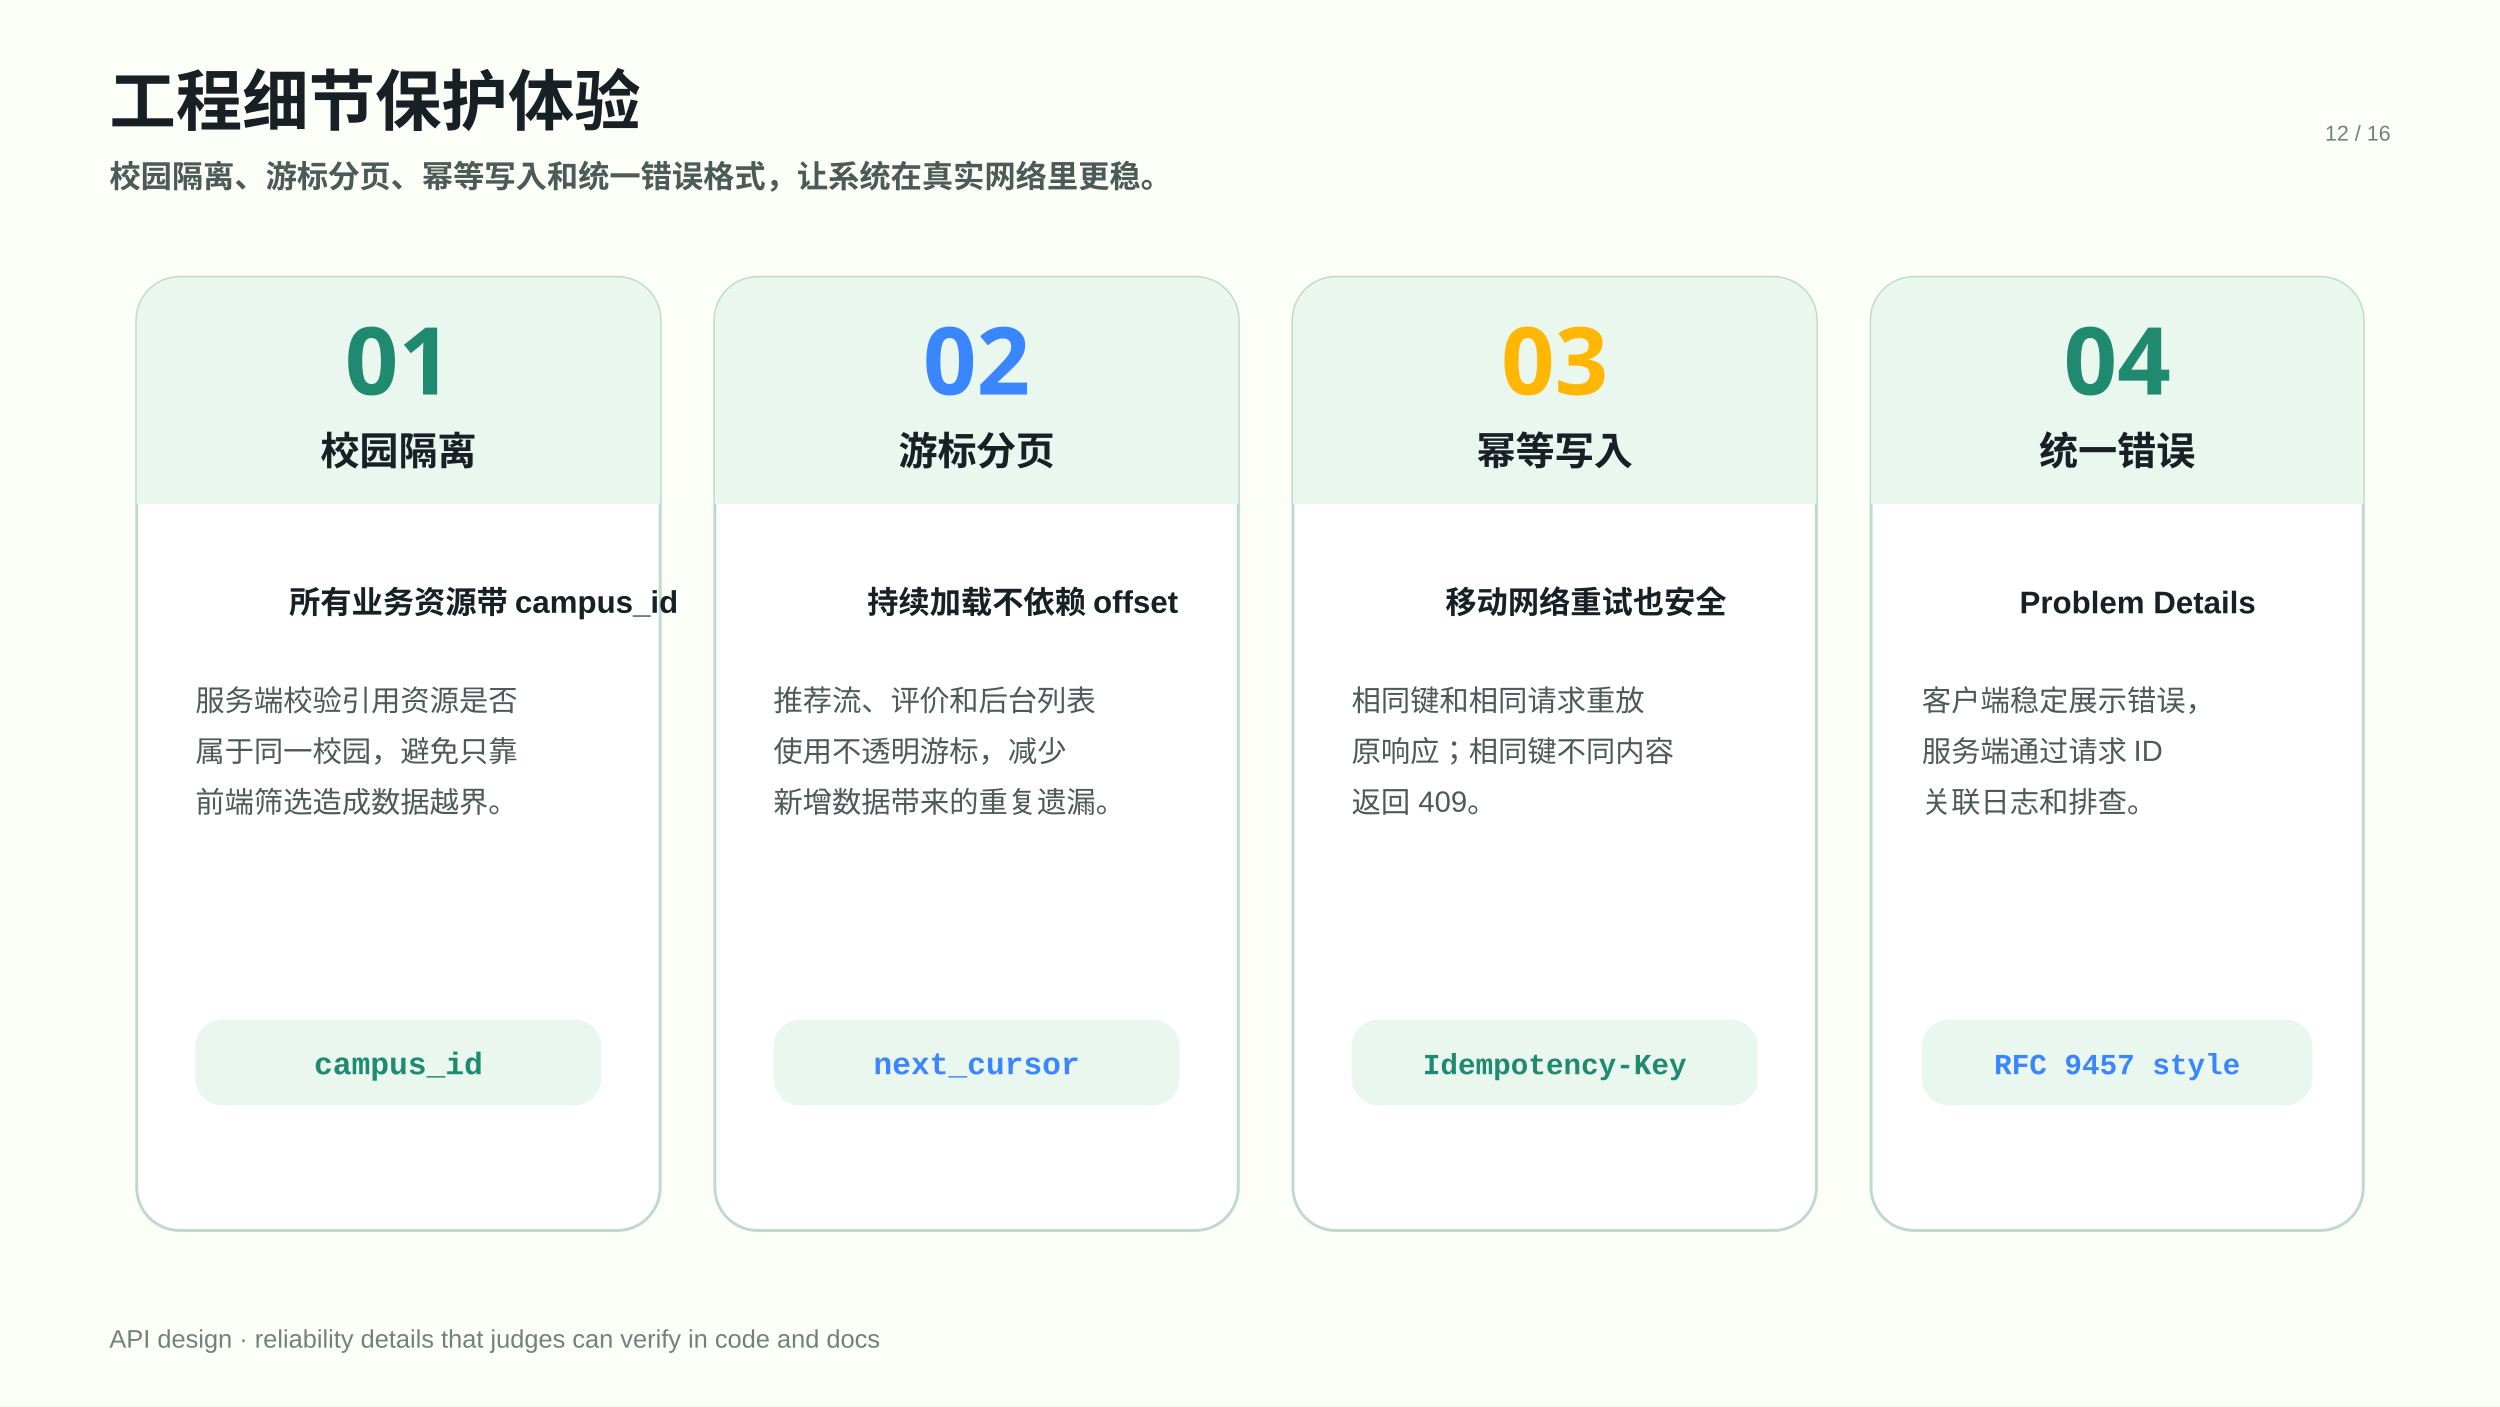
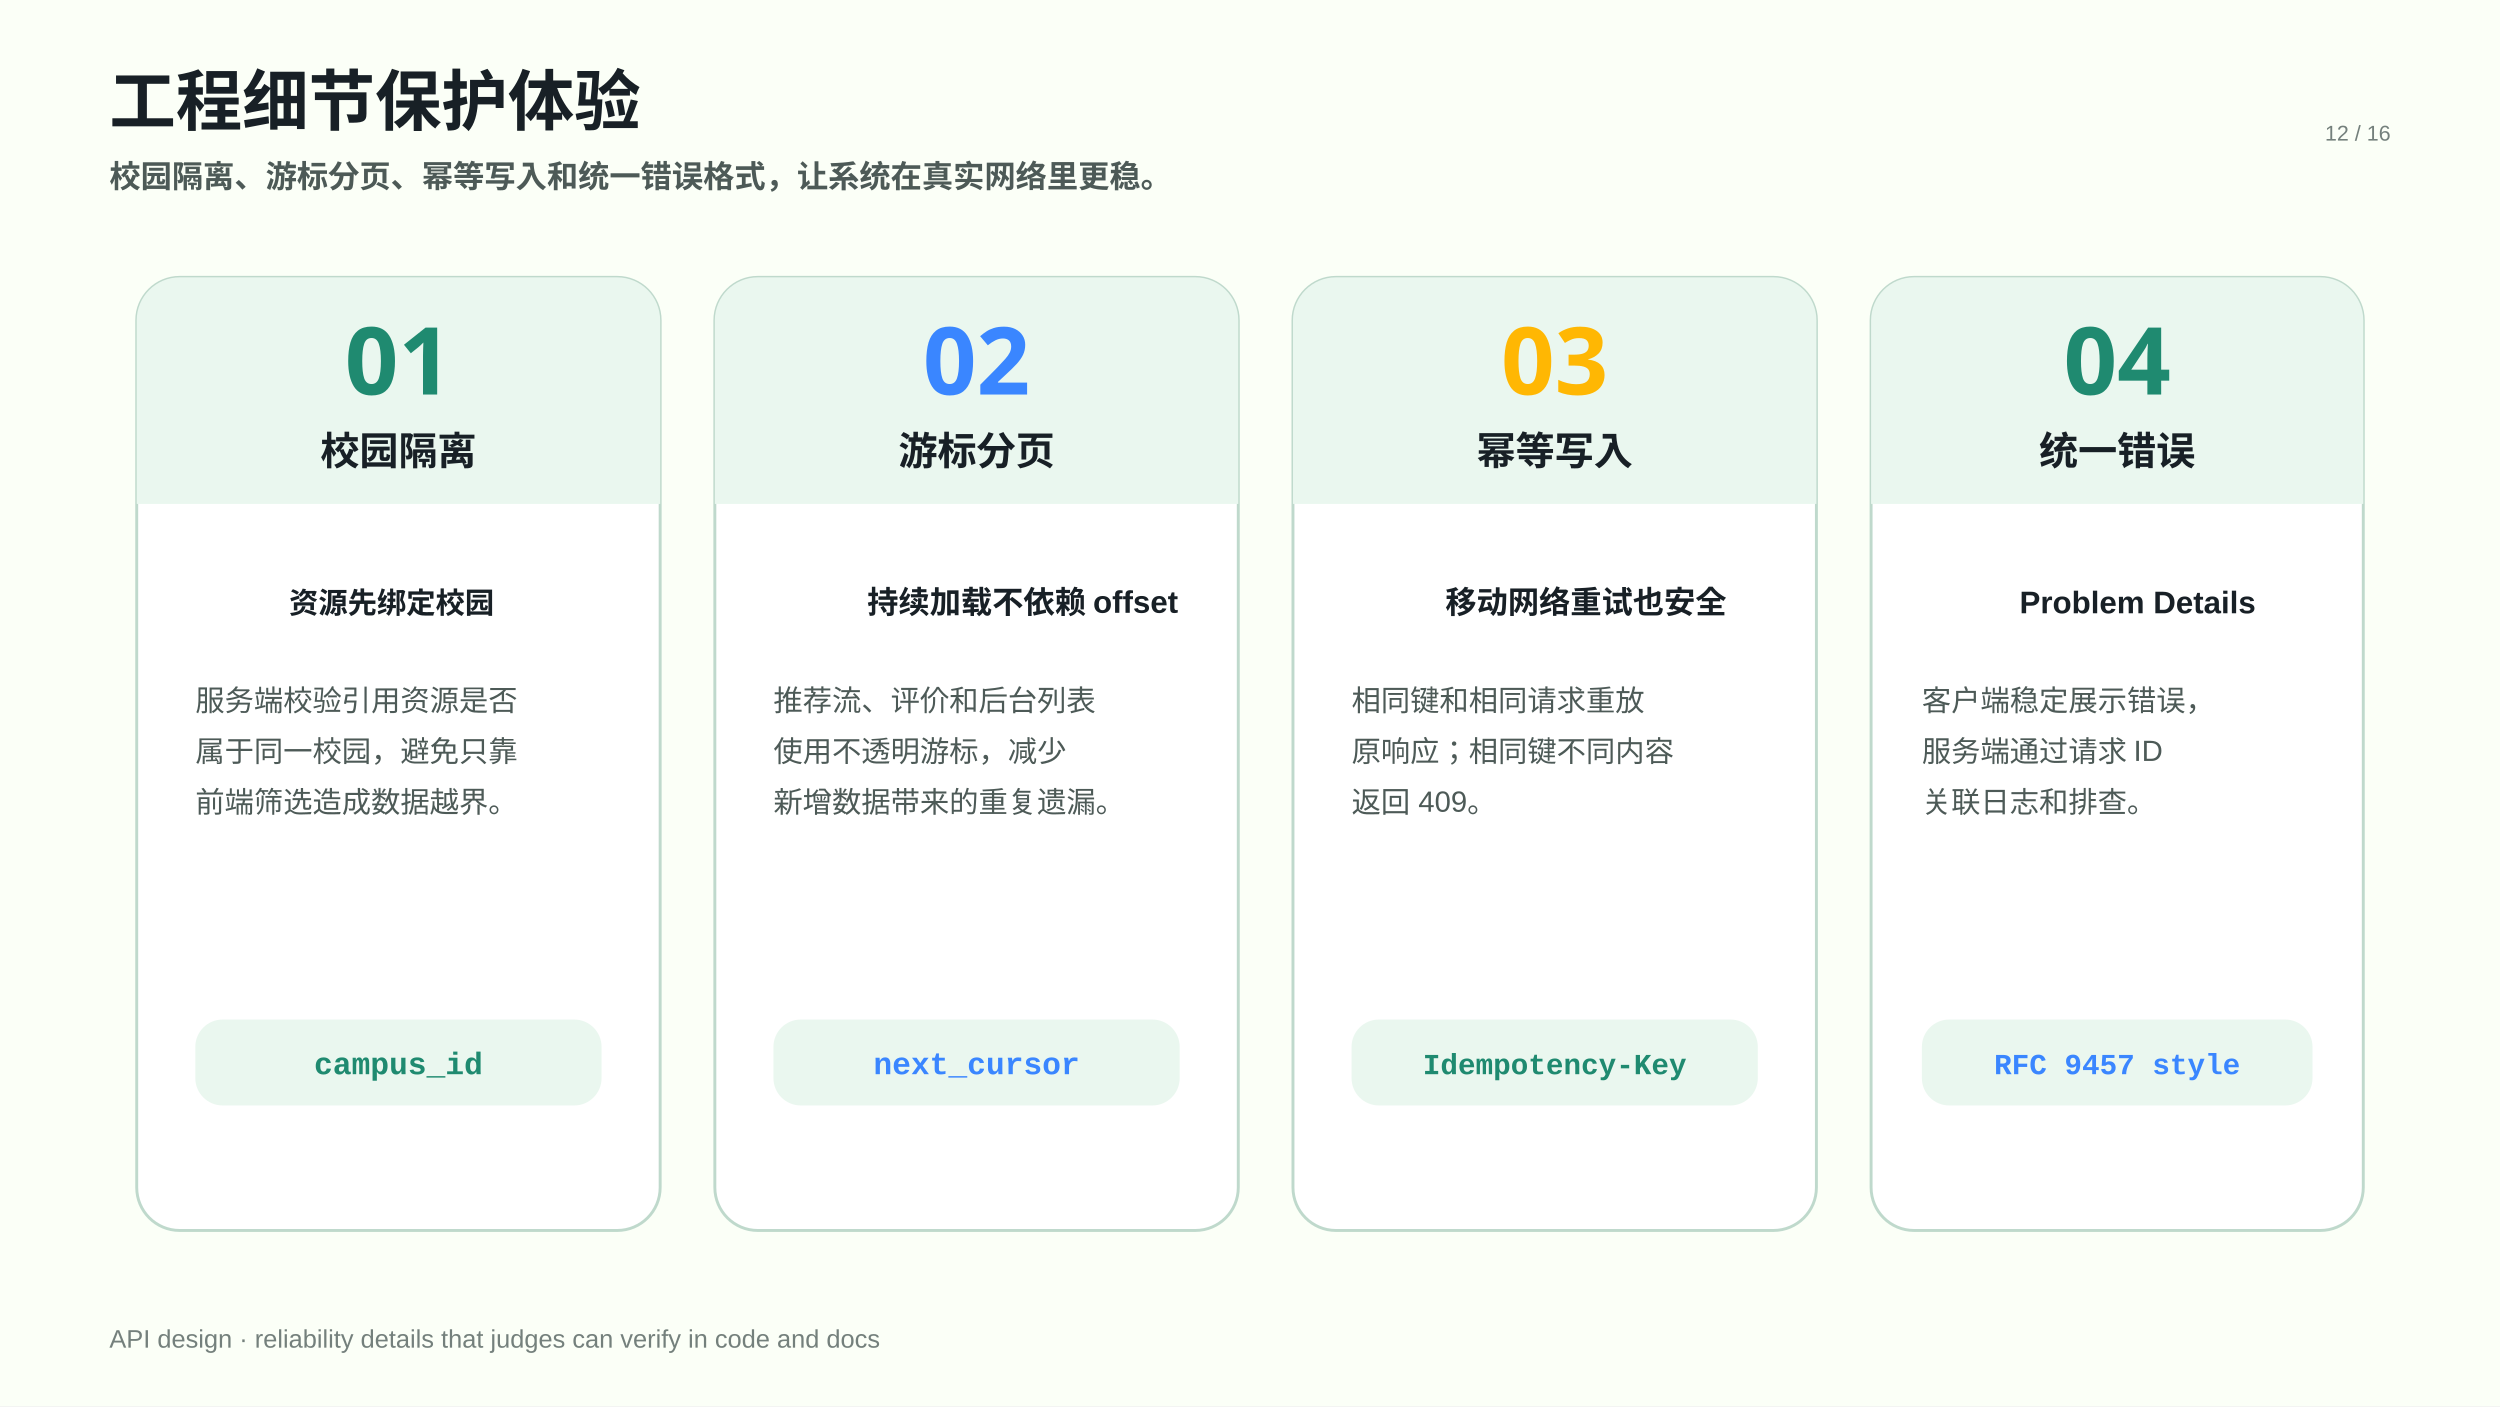
<svg xmlns="http://www.w3.org/2000/svg" viewBox="0 0 1280 720" width="1280" height="720">
  <g id="background">
    <rect x="0" y="0" width="1280" height="720" fill="#FBFFF7" />
  </g>
  <g id="header">
    <text x="56" y="64" font-family="'Trebuchet MS', 'Microsoft YaHei', 'PingFang SC', sans-serif" font-size="34" font-weight="800" fill="#182026">工程细节保护体验</text>
    <text x="56" y="96" font-family="'Microsoft YaHei', 'PingFang SC', Arial, sans-serif" font-size="16" font-weight="700" fill="#4D5A57">校园隔离、游标分页、幂等写入和统一错误格式，让系统在真实网络里更稳。</text>
    <text x="1224" y="72" text-anchor="end" font-family="'Microsoft YaHei', 'PingFang SC', Arial, sans-serif" font-size="11" fill="#74807C">12 / 16</text>
  </g>
  <g id="pillar-campus">
    <rect x="70" y="142" width="268" height="488" rx="22" fill="#FFFFFF" stroke="#BFD9CC" stroke-width="1.5" />
    <path d="M 92 142 H 316 A 22 22 0 0 1 338 164 V 258 H 70 V 164 A 22 22 0 0 1 92 142 Z" fill="#EAF7EF" />
    <text x="204" y="202" text-anchor="middle" font-family="'Trebuchet MS', 'Microsoft YaHei', 'PingFang SC', sans-serif" font-size="48" font-weight="800" fill="#1F8A70">01</text>
    <text x="204" y="238" text-anchor="middle" font-family="'Microsoft YaHei', 'PingFang SC', Arial, sans-serif" font-size="20" font-weight="800" fill="#182026">校园隔离</text>
    <use data-icon="phosphor-duotone/arrows-merge" x="98" y="294" width="36" height="36" fill="#1F8A70" />
-     <text x="148" y="314" font-family="'Microsoft YaHei', 'PingFang SC', Arial, sans-serif" font-size="16" font-weight="800" fill="#182026">所有业务资源带 campus_id</text>
+     <text x="148" y="314" font-family="'Microsoft YaHei', 'PingFang SC', Arial, sans-serif" font-size="15" font-weight="800" fill="#182026">资源先绑定校园</text>
    <text x="100" y="364" font-family="'Microsoft YaHei', 'PingFang SC', Arial, sans-serif" font-size="15" fill="#4D5A57">
      <tspan x="100" dy="0">服务端校验引用资源是否</tspan>
      <tspan x="100" dy="26">属于同一校园，避免只靠</tspan>
      <tspan x="100" dy="26">前端筛选造成数据越界。</tspan>
    </text>
    <rect x="100" y="522" width="208" height="44" rx="14" fill="#EAF7EF" />
    <text x="204" y="550" text-anchor="middle" font-family="Consolas, 'Courier New', monospace" font-size="16" font-weight="700" fill="#1F8A70">campus_id</text>
  </g>
  <g id="pillar-cursor">
    <rect x="366" y="142" width="268" height="488" rx="22" fill="#FFFFFF" stroke="#BFD9CC" stroke-width="1.5" />
    <path d="M 388 142 H 612 A 22 22 0 0 1 634 164 V 258 H 366 V 164 A 22 22 0 0 1 388 142 Z" fill="#EAF7EF" />
    <text x="500" y="202" text-anchor="middle" font-family="'Trebuchet MS', 'Microsoft YaHei', 'PingFang SC', sans-serif" font-size="48" font-weight="800" fill="#3A86FF">02</text>
    <text x="500" y="238" text-anchor="middle" font-family="'Microsoft YaHei', 'PingFang SC', Arial, sans-serif" font-size="20" font-weight="800" fill="#182026">游标分页</text>
    <use data-icon="phosphor-duotone/path" x="394" y="294" width="36" height="36" fill="#3A86FF" />
    <text x="444" y="314" font-family="'Microsoft YaHei', 'PingFang SC', Arial, sans-serif" font-size="16" font-weight="800" fill="#182026">持续加载不依赖 offset</text>
    <text x="396" y="364" font-family="'Microsoft YaHei', 'PingFang SC', Arial, sans-serif" font-size="15" fill="#4D5A57">
      <tspan x="396" dy="0">推荐流、评价和后台列表</tspan>
      <tspan x="396" dy="26">使用不透明游标，减少</tspan>
      <tspan x="396" dy="26">新增数据带来的重复遗漏。</tspan>
    </text>
    <rect x="396" y="522" width="208" height="44" rx="14" fill="#EAF7EF" />
    <text x="500" y="550" text-anchor="middle" font-family="Consolas, 'Courier New', monospace" font-size="16" font-weight="700" fill="#3A86FF">next_cursor</text>
  </g>
  <g id="pillar-idempotent">
    <rect x="662" y="142" width="268" height="488" rx="22" fill="#FFFFFF" stroke="#BFD9CC" stroke-width="1.5" />
    <path d="M 684 142 H 908 A 22 22 0 0 1 930 164 V 258 H 662 V 164 A 22 22 0 0 1 684 142 Z" fill="#EAF7EF" />
    <text x="796" y="202" text-anchor="middle" font-family="'Trebuchet MS', 'Microsoft YaHei', 'PingFang SC', sans-serif" font-size="48" font-weight="800" fill="#FFB703">03</text>
    <text x="796" y="238" text-anchor="middle" font-family="'Microsoft YaHei', 'PingFang SC', Arial, sans-serif" font-size="20" font-weight="800" fill="#182026">幂等写入</text>
    <use data-icon="phosphor-duotone/check-circle" x="690" y="294" width="36" height="36" fill="#22A06B" />
    <text x="740" y="314" font-family="'Microsoft YaHei', 'PingFang SC', Arial, sans-serif" font-size="16" font-weight="800" fill="#182026">移动网络重试也安全</text>
    <text x="692" y="364" font-family="'Microsoft YaHei', 'PingFang SC', Arial, sans-serif" font-size="15" fill="#4D5A57">
      <tspan x="692" dy="0">相同键和相同请求重放</tspan>
      <tspan x="692" dy="26">原响应；相同键不同内容</tspan>
      <tspan x="692" dy="26">返回 409。</tspan>
    </text>
    <rect x="692" y="522" width="208" height="44" rx="14" fill="#EAF7EF" />
    <text x="796" y="550" text-anchor="middle" font-family="Consolas, 'Courier New', monospace" font-size="15" font-weight="700" fill="#1F8A70">Idempotency-Key</text>
  </g>
  <g id="pillar-problem">
    <rect x="958" y="142" width="252" height="488" rx="22" fill="#FFFFFF" stroke="#BFD9CC" stroke-width="1.5" />
    <path d="M 980 142 H 1188 A 22 22 0 0 1 1210 164 V 258 H 958 V 164 A 22 22 0 0 1 980 142 Z" fill="#EAF7EF" />
    <text x="1084" y="202" text-anchor="middle" font-family="'Trebuchet MS', 'Microsoft YaHei', 'PingFang SC', sans-serif" font-size="48" font-weight="800" fill="#1F8A70">04</text>
    <text x="1084" y="238" text-anchor="middle" font-family="'Microsoft YaHei', 'PingFang SC', Arial, sans-serif" font-size="20" font-weight="800" fill="#182026">统一错误</text>
    <use data-icon="phosphor-duotone/code-block" x="984" y="294" width="36" height="36" fill="#3A86FF" />
    <text x="1034" y="314" font-family="'Microsoft YaHei', 'PingFang SC', Arial, sans-serif" font-size="16" font-weight="800" fill="#182026">Problem Details</text>
    <text x="984" y="364" font-family="'Microsoft YaHei', 'PingFang SC', Arial, sans-serif" font-size="15" fill="#4D5A57">
      <tspan x="984" dy="0">客户端稳定展示错误，</tspan>
      <tspan x="984" dy="26">服务端通过请求 ID</tspan>
      <tspan x="984" dy="26">关联日志和排查。</tspan>
    </text>
    <rect x="984" y="522" width="200" height="44" rx="14" fill="#EAF7EF" />
    <text x="1084" y="550" text-anchor="middle" font-family="Consolas, 'Courier New', monospace" font-size="15" font-weight="700" fill="#3A86FF">RFC 9457 style</text>
  </g>
  <g id="footer">
    <text x="56" y="690" font-family="'Microsoft YaHei', 'PingFang SC', Arial, sans-serif" font-size="13" fill="#74807C">API design · reliability details that judges can verify in code and docs</text>
  </g>
</svg>
